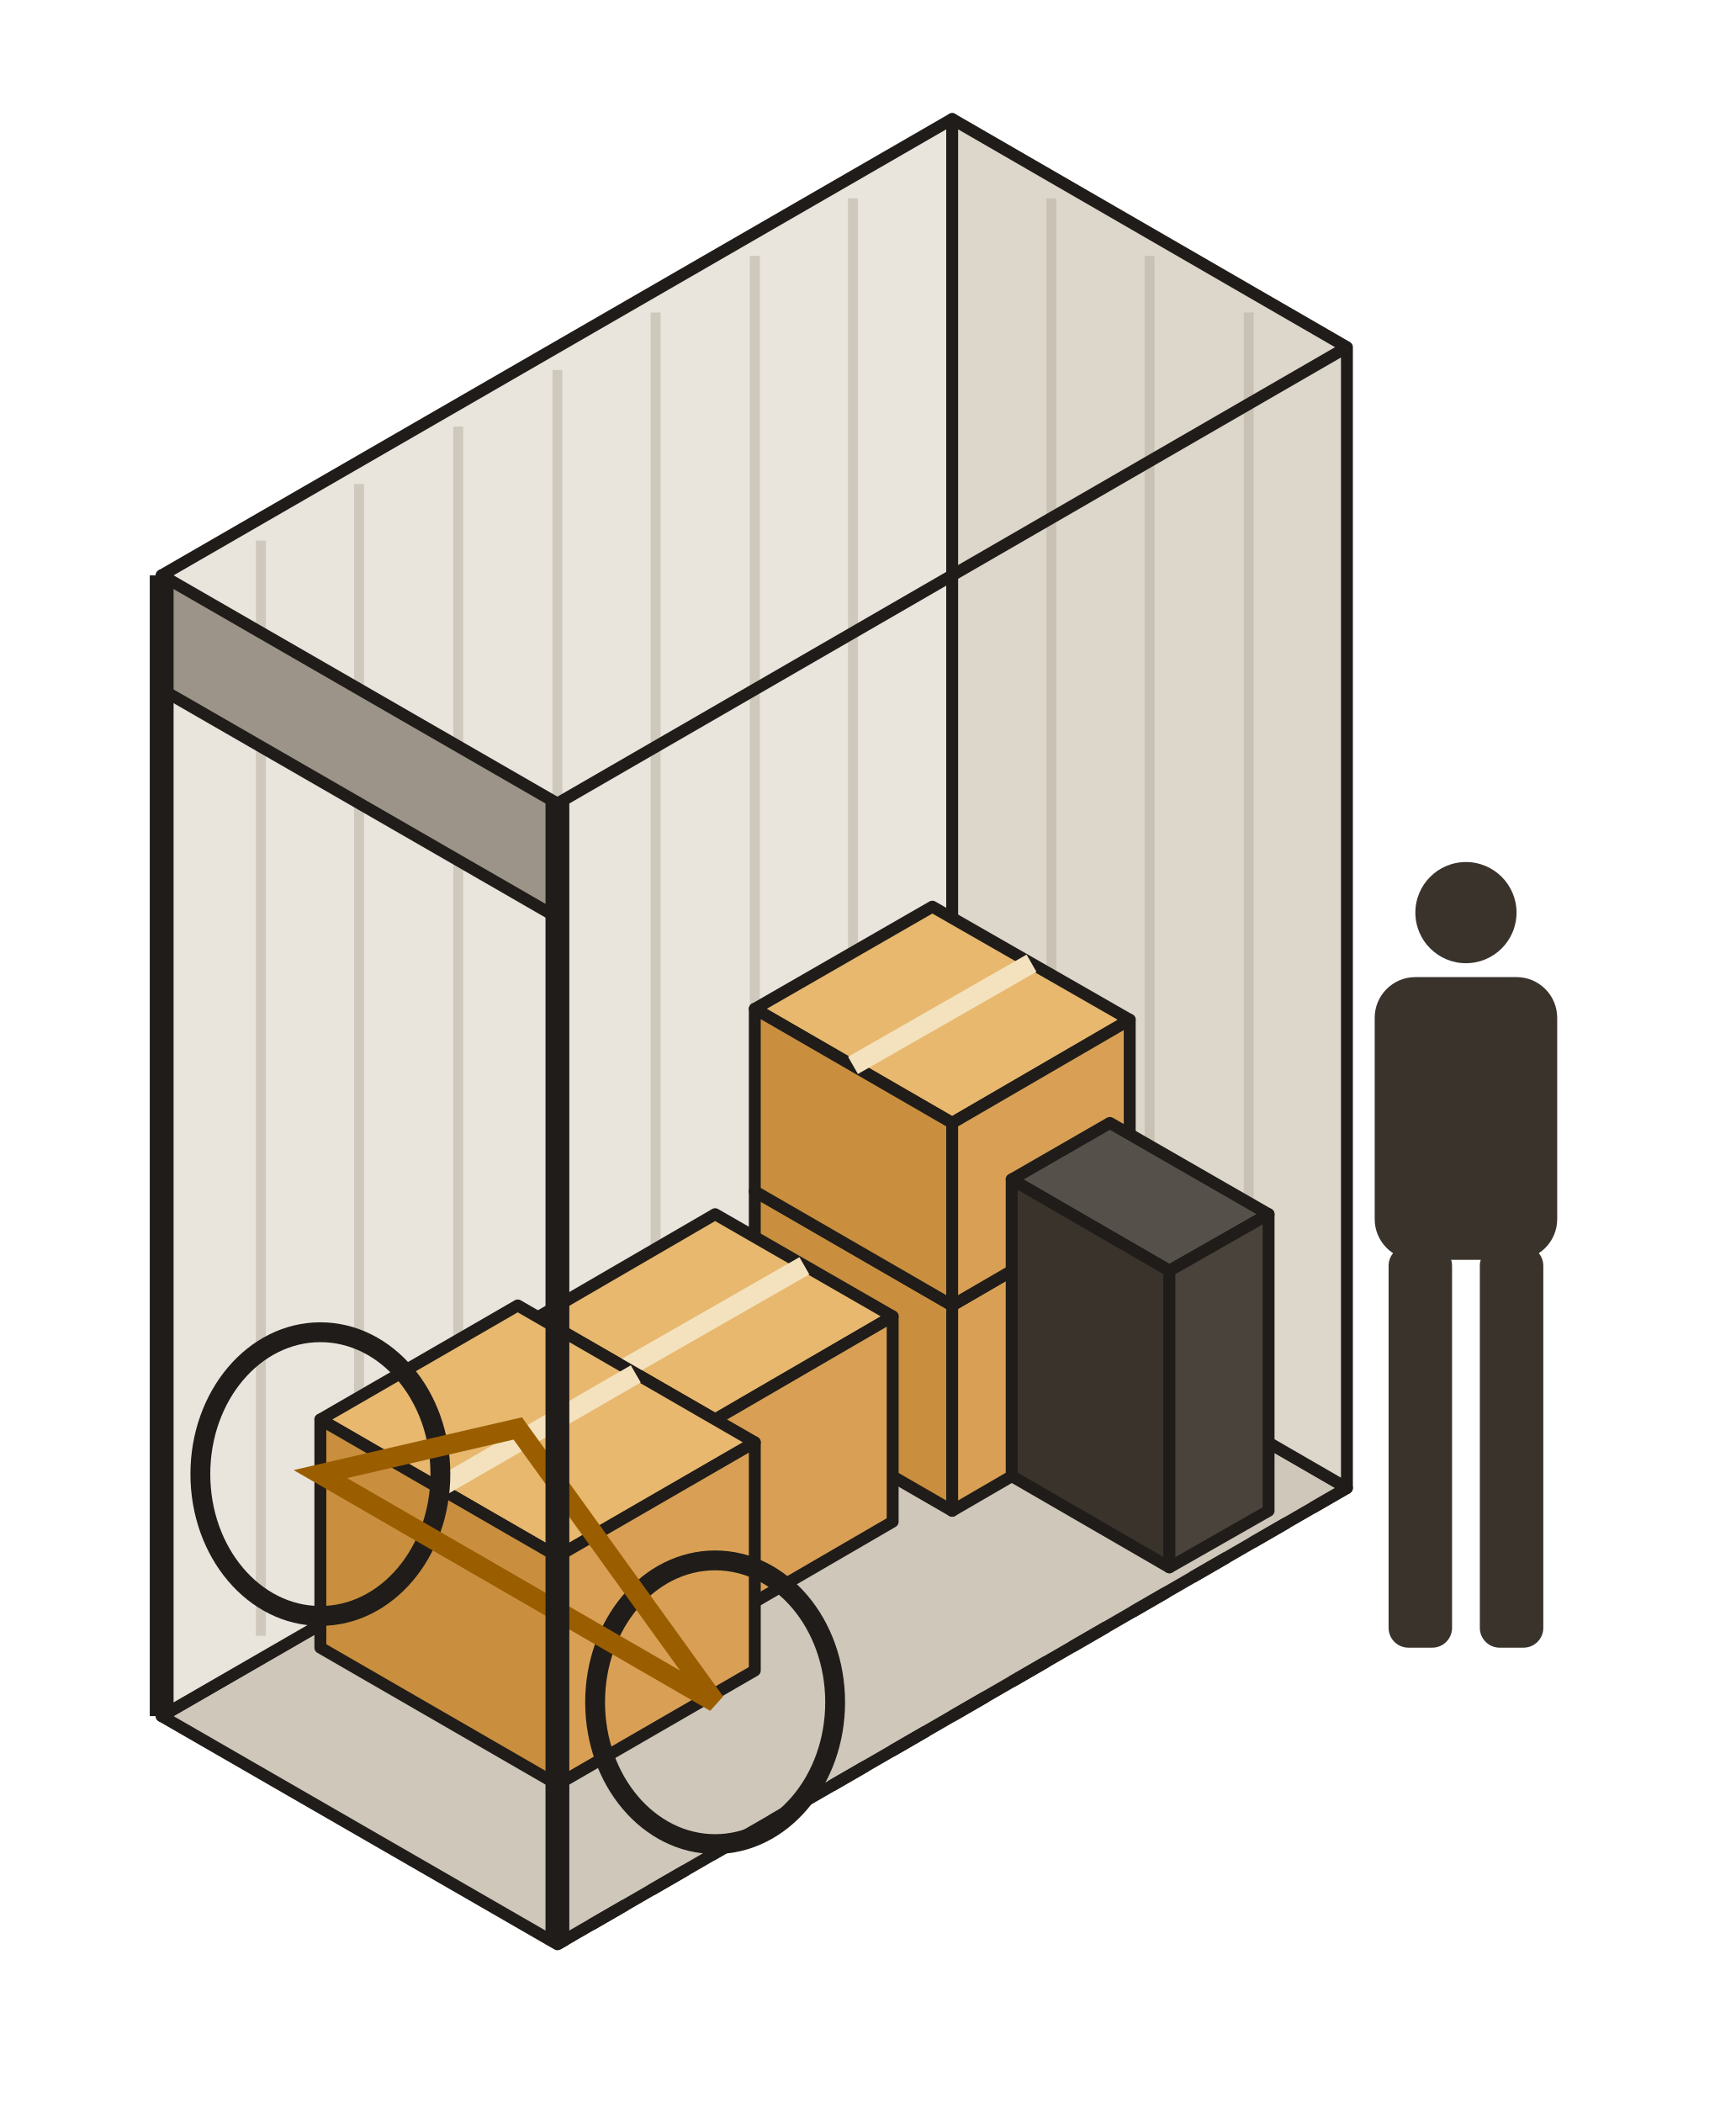
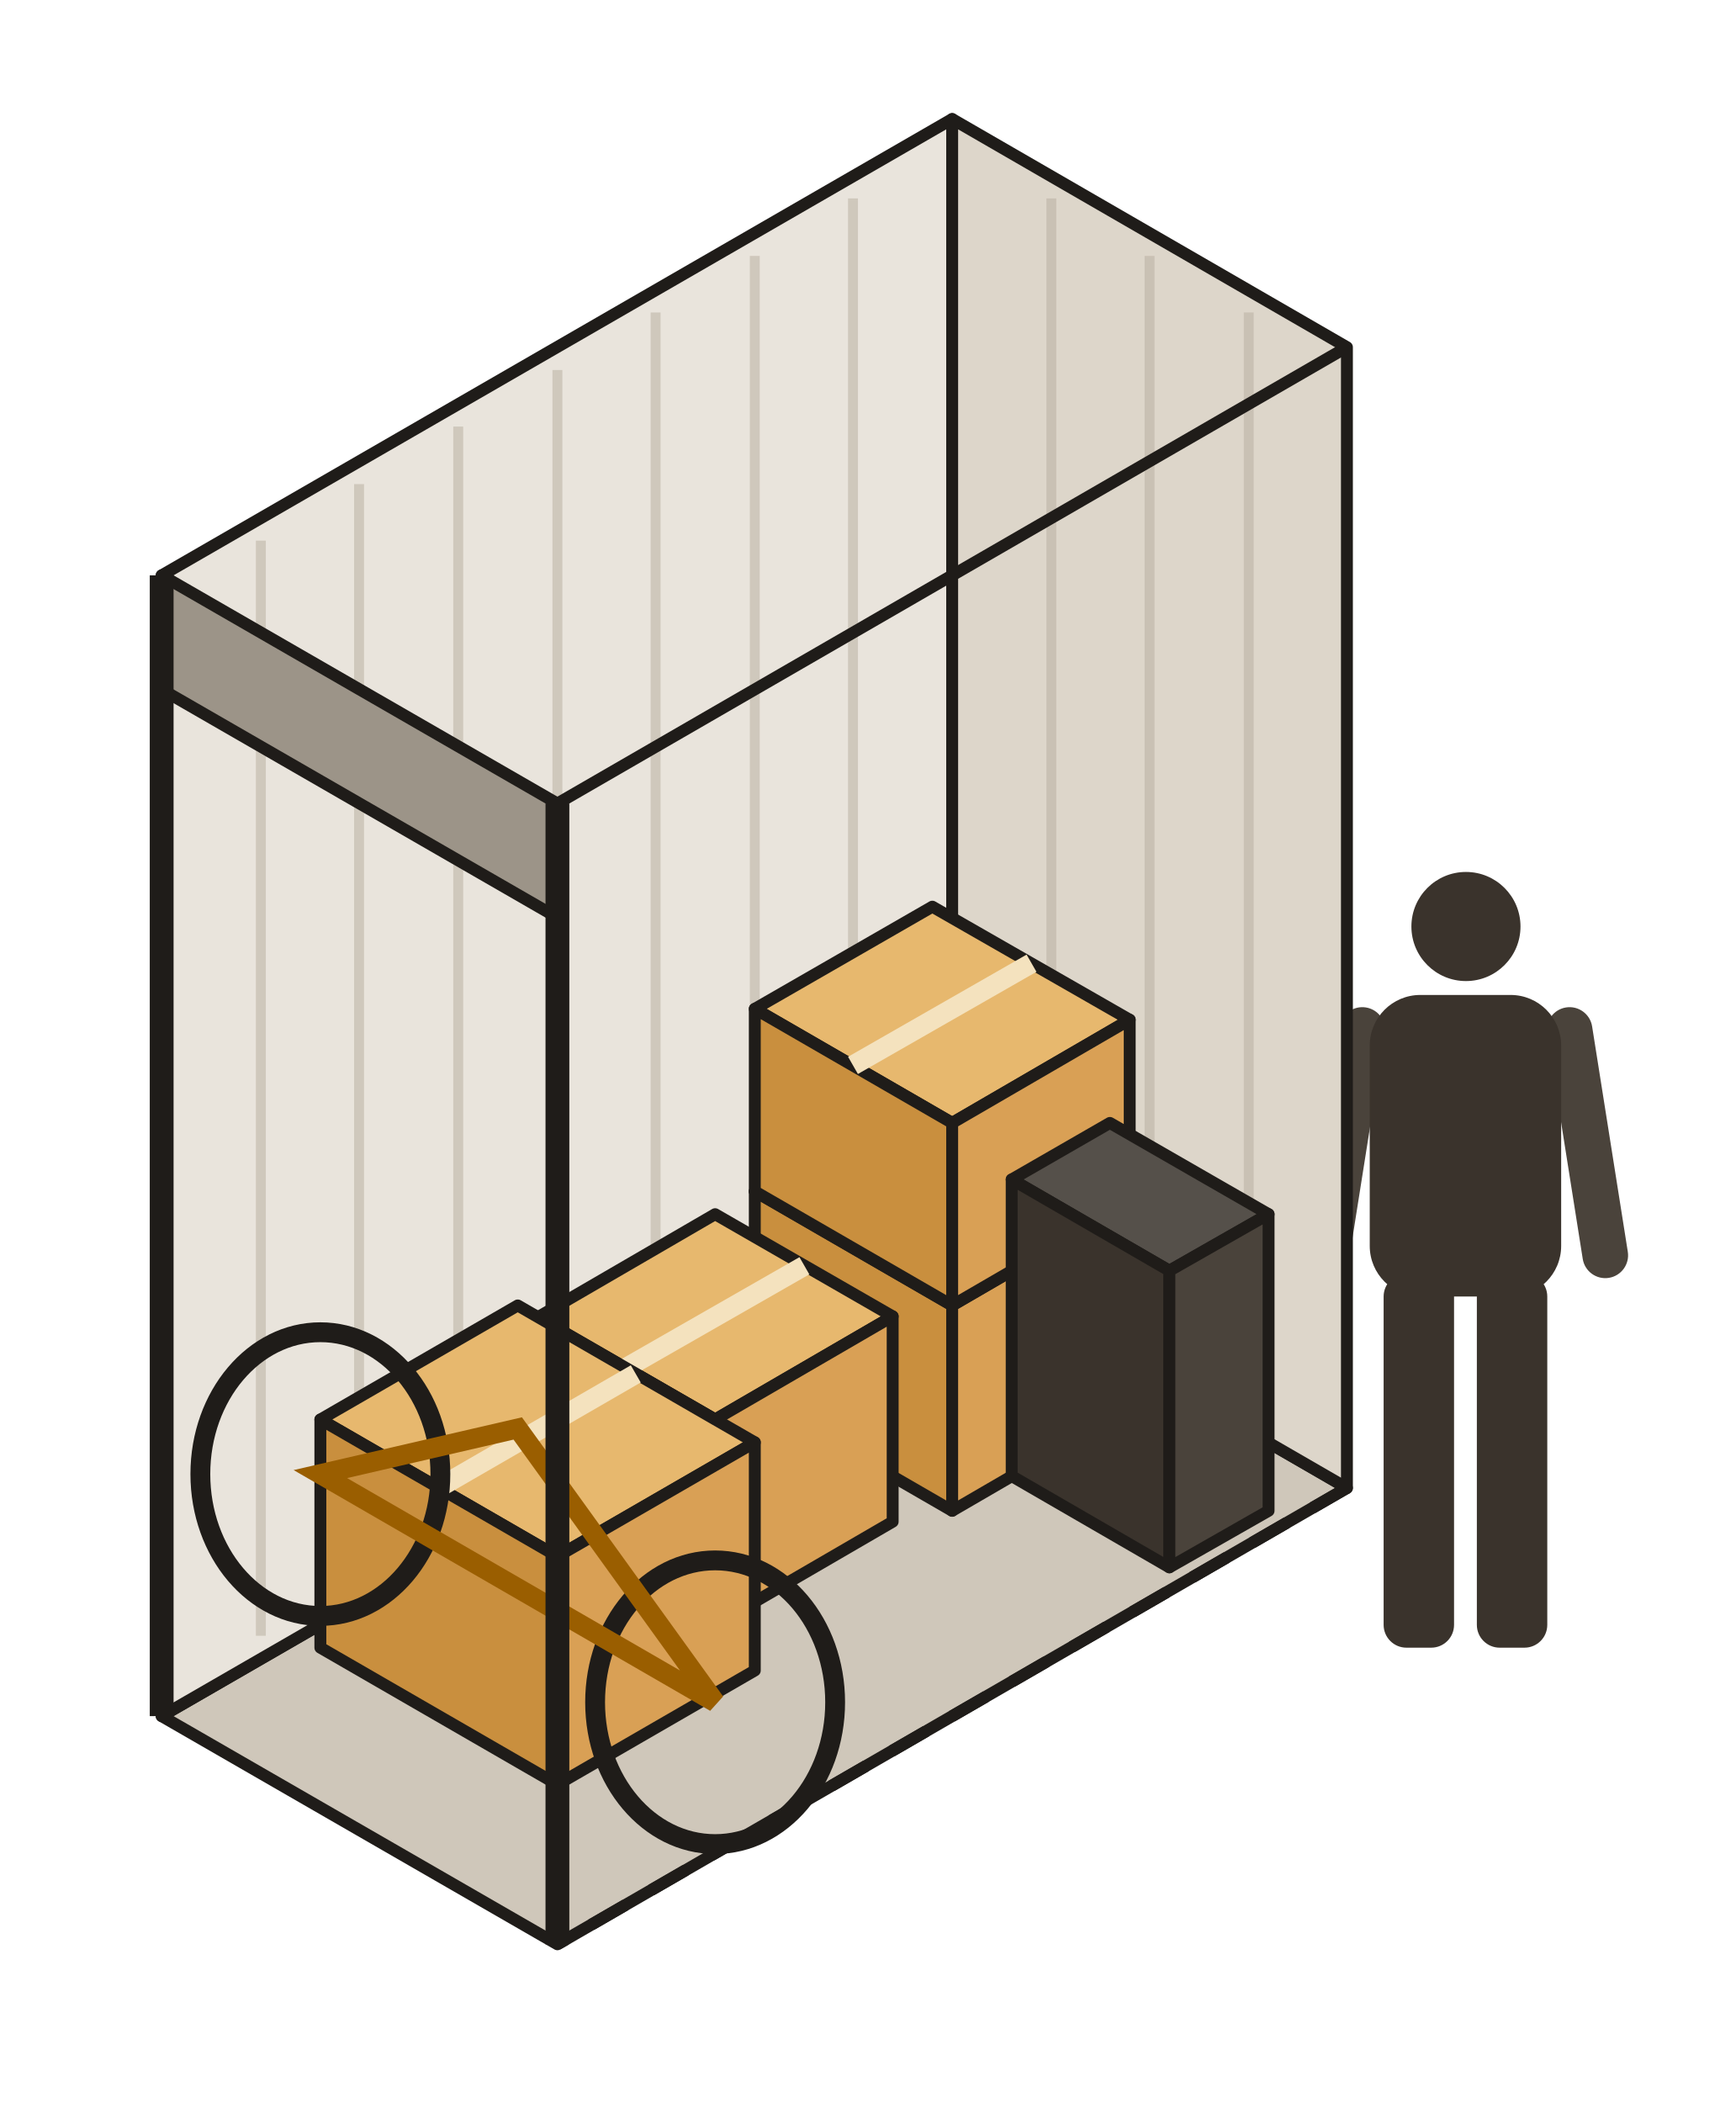
<svg xmlns="http://www.w3.org/2000/svg" viewBox="-96 -127 175 212" role="img" aria-label="2 m²: cajas, maletas y una bici">
  <g fill="#3A332C">
-     <circle cx="51.8" cy="-35.0" r="5.1" />
-     <rect x="42.6" y="-28.5" width="18.4" height="28.5" rx="4.1" />
-     <rect x="44.0" y="-1.4" width="6.4" height="40.5" rx="2" />
-     <rect x="53.2" y="-1.4" width="6.4" height="40.5" rx="2" />
+     <rect x="39.4" y="-25.3" width="4.6" height="27.6" rx="2.3" fill="#4A433B" transform="rotate(9 42.6 -25.3)" />
+     <rect x="59.6" y="-25.3" width="4.6" height="27.6" rx="2.3" fill="#4A433B" transform="rotate(-9 61.0 -25.3)" />
+     <circle cx="51.8" cy="-33.6" r="5.5" />
+     <rect x="42.1" y="-26.7" width="19.3" height="30.4" rx="5.1" />
+     <rect x="43.5" y="1.4" width="7.1" height="37.7" rx="2.3" />
+     <rect x="52.9" y="1.4" width="7.1" height="37.7" rx="2.3" />
  </g>
  <polygon points="0.0,0.0 39.8,23.0 -39.8,69.0 -79.7,46.0" fill="#CFC7BA" stroke="#1F1C19" stroke-width="1.2" stroke-linejoin="round" opacity="1" />
  <polygon points="0.0,0.0 -79.7,46.0 -79.7,-69.0 0.0,-115.0" fill="#E9E4DC" stroke="#1F1C19" stroke-width="1.2" stroke-linejoin="round" opacity="1" />
  <polygon points="0.0,0.0 39.8,23.0 39.8,-92.0 0.0,-115.0" fill="#DDD6CA" stroke="#1F1C19" stroke-width="1.2" stroke-linejoin="round" opacity="1" />
  <line x1="-10.0" y1="3.4" x2="-10.0" y2="-107.0" stroke="#CFC8BC" stroke-width="1" />
  <line x1="-19.9" y1="9.2" x2="-19.9" y2="-101.2" stroke="#CFC8BC" stroke-width="1" />
  <line x1="-29.9" y1="14.9" x2="-29.9" y2="-95.5" stroke="#CFC8BC" stroke-width="1" />
  <line x1="-39.8" y1="20.7" x2="-39.8" y2="-89.7" stroke="#CFC8BC" stroke-width="1" />
  <line x1="-49.8" y1="26.4" x2="-49.8" y2="-84.0" stroke="#CFC8BC" stroke-width="1" />
  <line x1="-59.8" y1="32.2" x2="-59.8" y2="-78.2" stroke="#CFC8BC" stroke-width="1" />
  <line x1="-69.7" y1="37.9" x2="-69.7" y2="-72.5" stroke="#CFC8BC" stroke-width="1" />
  <line x1="10.0" y1="3.4" x2="10.0" y2="-107.0" stroke="#C9C1B4" stroke-width="1" />
  <line x1="19.9" y1="9.2" x2="19.9" y2="-101.2" stroke="#C9C1B4" stroke-width="1" />
  <line x1="29.9" y1="14.9" x2="29.9" y2="-95.5" stroke="#C9C1B4" stroke-width="1" />
  <polygon points="-2.0,-17.2 17.9,-5.8 0.0,4.6 -19.9,-6.9" fill="#E7B86E" stroke="#1F1C19" stroke-width="1.2" stroke-linejoin="round" opacity="1" />
  <polygon points="-19.9,13.8 0.0,25.3 0.0,4.6 -19.9,-6.9" fill="#C98F3E" stroke="#1F1C19" stroke-width="1.2" stroke-linejoin="round" opacity="1" />
  <polygon points="17.9,14.9 0.0,25.3 0.0,4.6 17.9,-5.8" fill="#D9A055" stroke="#1F1C19" stroke-width="1.2" stroke-linejoin="round" opacity="1" />
  <line x1="8.0" y1="-11.5" x2="-10.0" y2="-1.1" stroke="#F4E2BE" stroke-width="2" />
  <polygon points="-2.0,-35.6 17.9,-24.2 0.0,-13.8 -19.9,-25.3" fill="#E7B86E" stroke="#1F1C19" stroke-width="1.2" stroke-linejoin="round" opacity="1" />
  <polygon points="-19.9,-6.9 0.0,4.6 0.0,-13.8 -19.9,-25.3" fill="#C98F3E" stroke="#1F1C19" stroke-width="1.2" stroke-linejoin="round" opacity="1" />
  <polygon points="17.9,-5.8 0.0,4.6 0.0,-13.8 17.9,-24.2" fill="#D9A055" stroke="#1F1C19" stroke-width="1.2" stroke-linejoin="round" opacity="1" />
  <line x1="8.0" y1="-29.9" x2="-10.0" y2="-19.6" stroke="#F4E2BE" stroke-width="2" />
  <polygon points="-23.9,-4.6 -6.0,5.7 -23.9,16.1 -41.8,5.8" fill="#E7B86E" stroke="#1F1C19" stroke-width="1.2" stroke-linejoin="round" opacity="1" />
  <polygon points="-41.8,26.4 -23.9,36.8 -23.9,16.1 -41.8,5.8" fill="#C98F3E" stroke="#1F1C19" stroke-width="1.2" stroke-linejoin="round" opacity="1" />
  <polygon points="-6.0,26.4 -23.9,36.8 -23.9,16.1 -6.0,5.7" fill="#D9A055" stroke="#1F1C19" stroke-width="1.2" stroke-linejoin="round" opacity="1" />
  <line x1="-14.9" y1="0.6" x2="-32.9" y2="10.9" stroke="#F4E2BE" stroke-width="2" />
  <polygon points="15.9,-13.8 31.9,-4.6 21.9,1.1 6.0,-8.1" fill="#55504A" stroke="#1F1C19" stroke-width="1.2" stroke-linejoin="round" opacity="1" />
  <polygon points="6.0,21.8 21.9,31.0 21.9,1.1 6.0,-8.1" fill="#3A332C" stroke="#1F1C19" stroke-width="1.2" stroke-linejoin="round" opacity="1" />
  <polygon points="31.9,25.3 21.9,31.0 21.9,1.1 31.9,-4.6" fill="#4A433B" stroke="#1F1C19" stroke-width="1.2" stroke-linejoin="round" opacity="1" />
  <polygon points="-43.8,4.6 -19.9,18.4 -39.8,29.9 -63.7,16.1" fill="#E7B86E" stroke="#1F1C19" stroke-width="1.2" stroke-linejoin="round" opacity="1" />
  <polygon points="-63.7,39.1 -39.8,52.9 -39.8,29.9 -63.7,16.1" fill="#C98F3E" stroke="#1F1C19" stroke-width="1.2" stroke-linejoin="round" opacity="1" />
  <polygon points="-19.9,41.4 -39.8,52.9 -39.8,29.9 -19.9,18.4" fill="#D9A055" stroke="#1F1C19" stroke-width="1.2" stroke-linejoin="round" opacity="1" />
  <line x1="-31.9" y1="11.5" x2="-51.8" y2="23.0" stroke="#F4E2BE" stroke-width="2" />
  <g fill="none" stroke="#1F1C19" stroke-width="2">
    <ellipse cx="-63.7" cy="21.6" rx="12.1" ry="14.3" />
    <ellipse cx="-23.9" cy="44.6" rx="12.1" ry="14.3" />
    <path d="M-63.7 21.6 L-43.8 17.0 L-23.9 44.6 Z" stroke="#9A5E00" />
  </g>
  <polygon points="-39.8,-34.5 -79.7,-57.5 -79.7,-69.0 -39.8,-46.0" fill="#9C9488" stroke="#1F1C19" stroke-width="1.2" stroke-linejoin="round" opacity="1" />
  <line x1="-79.7" y1="46.0" x2="-79.7" y2="-69.0" stroke="#1F1C19" stroke-width="2.4" />
  <line x1="-39.8" y1="69.0" x2="-39.8" y2="-46.0" stroke="#1F1C19" stroke-width="2.4" />
  <line x1="39.8" y1="-92.0" x2="-39.8" y2="-46.0" stroke="#1F1C19" stroke-width="1.2" />
  <line x1="39.8" y1="23.0" x2="-39.8" y2="69.0" stroke="#1F1C19" stroke-width="1.2" stroke-dasharray="4 3" />
</svg>
